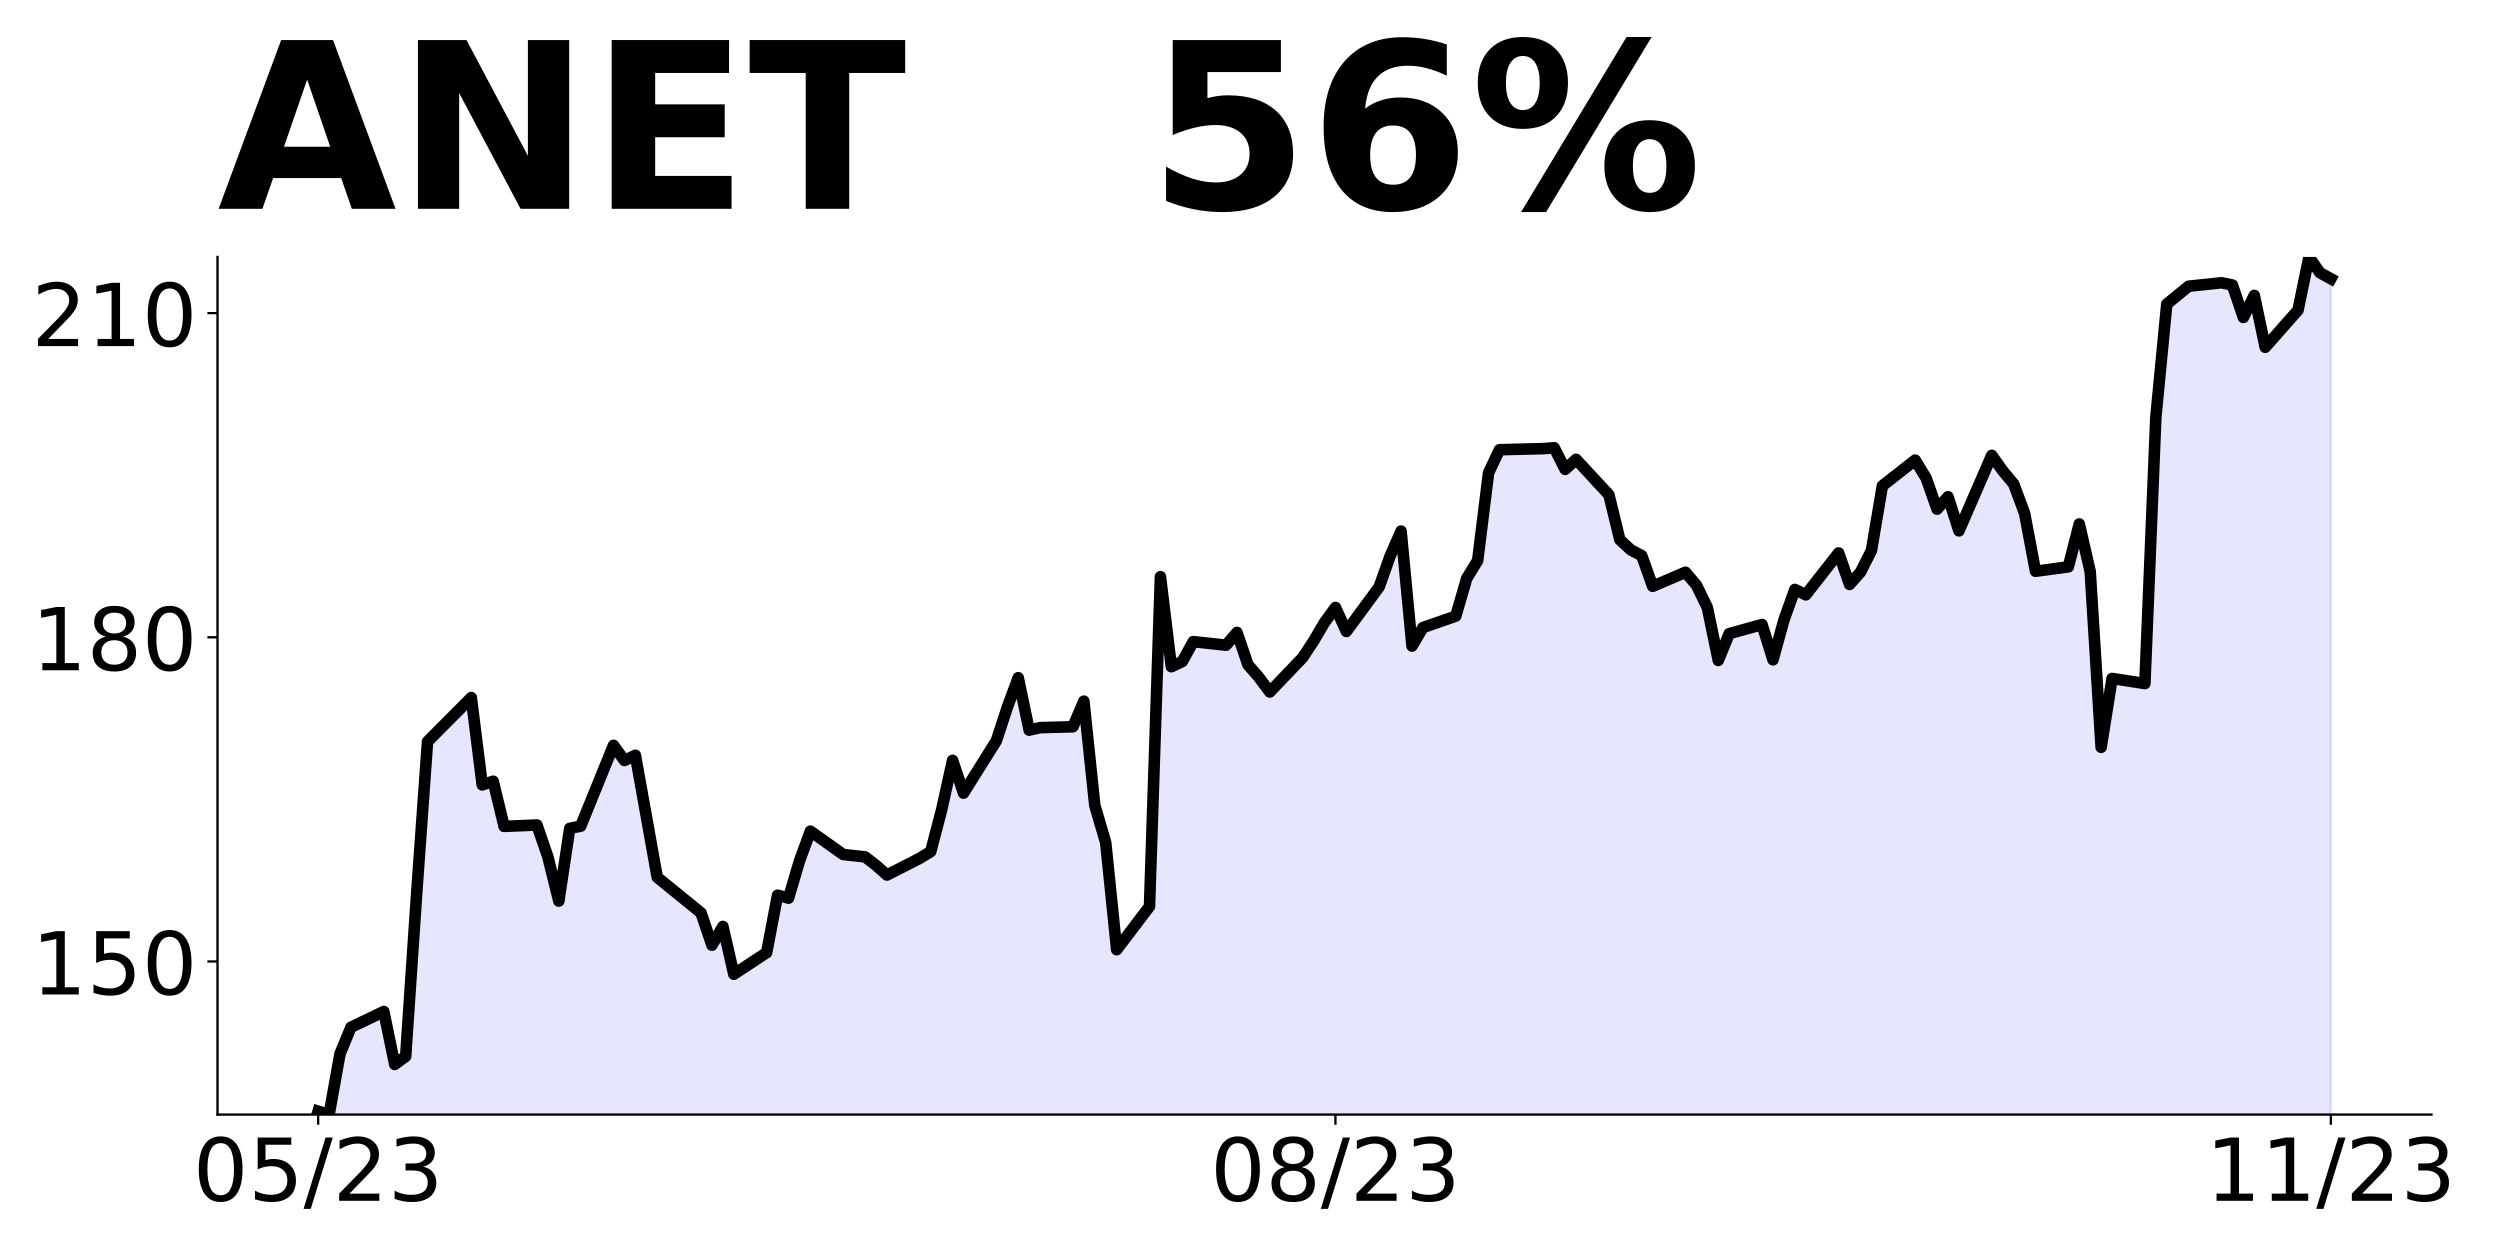
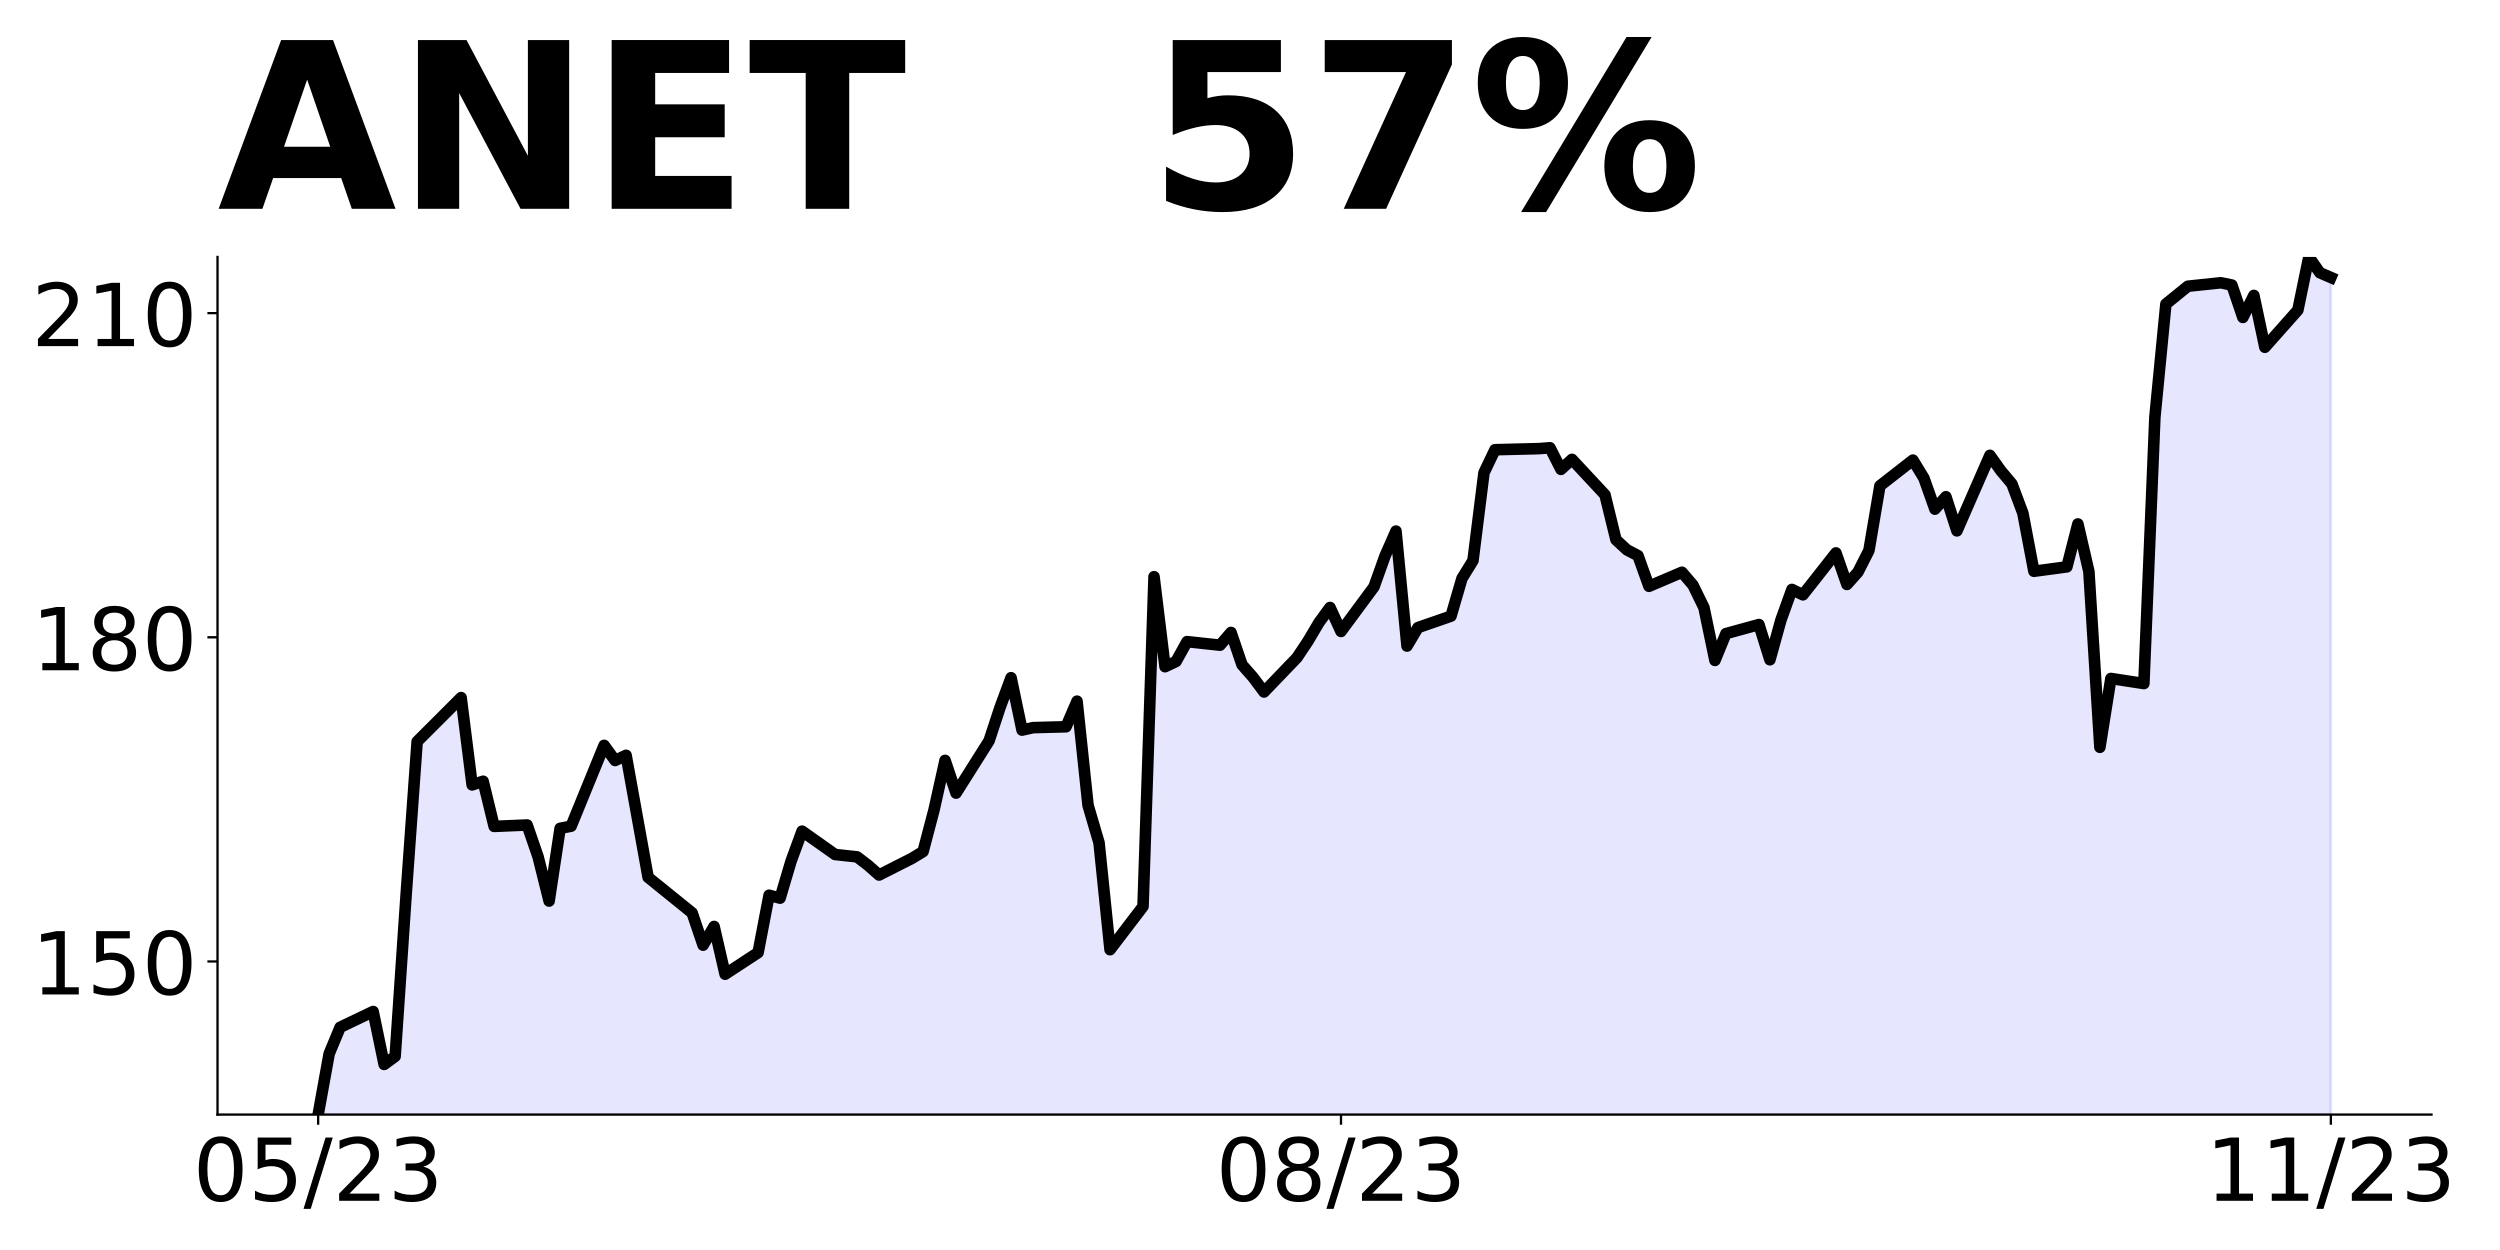
<svg xmlns="http://www.w3.org/2000/svg" xmlns:xlink="http://www.w3.org/1999/xlink" height="432pt" version="1.1" viewBox="0 0 864 432" width="864pt">
  <defs>
    <style type="text/css">
*{stroke-linecap:butt;stroke-linejoin:round;}
  </style>
  </defs>
  <g id="figure_1">
    <g id="patch_1">
      <path d="M 0 432  L 864 432  L 864 0  L 0 0  z " style="fill:none;" />
    </g>
    <g id="axes_1">
      <g id="patch_2">
        <path d="M 75.175 385.2  L 840.324 385.2  L 840.324 88.8  L 75.175 88.8  z " style="fill:none;" />
      </g>
      <g id="PolyCollection_1">
-         <path clip-path="url(#p2be122fcc5)" d="M 109.954 892.445  L 109.954 384.042  L 113.735 385.2  L 117.515 364.175  L 121.296 355.026  L 132.637 349.574  L 136.417 367.872  L 140.198 365.072  L 143.978 309.13  L 147.758 256.288  L 162.88 241.089  L 166.66 271.263  L 170.441 269.994  L 174.221 285.603  L 185.562 285.118  L 189.342 296.134  L 193.123 311.408  L 196.903 286.275  L 200.684 285.529  L 212.025 257.595  L 215.805 262.823  L 219.586 261.031  L 223.366 281.981  L 227.146 303.192  L 242.268 315.479  L 246.048 326.644  L 249.829 320.184  L 253.609 336.69  L 264.95 329.221  L 268.73 309.391  L 272.511 310.4  L 276.291 297.591  L 280.072 287.246  L 291.413 295.313  L 298.973 296.134  L 302.754 299.047  L 306.534 302.408  L 317.875 296.62  L 321.656 294.305  L 325.436 279.852  L 329.217 262.786  L 332.997 274.101  L 344.338 256.027  L 348.118 244.488  L 351.899 234.218  L 355.679 252.33  L 359.46 251.471  L 370.801 251.172  L 374.581 242.322  L 378.361 278.321  L 382.142 291.242  L 385.922 328.213  L 397.263 313.275  L 401.044 199.301  L 404.824 230.409  L 408.604 228.616  L 412.385 221.745  L 423.726 222.977  L 427.506 218.571  L 431.287 229.737  L 435.067 234.068  L 438.848 239.147  L 450.189 227.272  L 453.969 221.558  L 457.749 215.135  L 461.53 209.944  L 465.31 218.235  L 476.651 202.811  L 480.432 192.168  L 484.212 183.542  L 487.992 223.276  L 491.773 216.89  L 503.114 212.932  L 506.894 199.899  L 510.675 193.737  L 514.455 163.376  L 518.236 155.422  L 533.357 155.048  L 537.137 154.75  L 540.918 162.218  L 544.698 158.745  L 556.039 170.994  L 559.82 186.529  L 563.6 190.04  L 567.38 192.019  L 571.161 202.625  L 582.502 197.77  L 586.282 202.214  L 590.063 209.982  L 593.843 228.243  L 597.623 218.981  L 608.965 215.845  L 612.745 228.019  L 616.525 214.276  L 620.306 203.708  L 624.086 205.575  L 635.427 191.085  L 639.208 201.99  L 642.988 197.733  L 646.768 190.264  L 650.549 167.895  L 661.89 159.007  L 665.67 165.243  L 669.451 175.961  L 673.231 171.667  L 677.011 183.467  L 688.353 157.364  L 692.133 162.704  L 695.913 167.223  L 699.694 177.38  L 703.474 197.434  L 714.815 195.903  L 718.596 181.077  L 722.376 197.509  L 726.156 258.267  L 729.937 234.479  L 741.278 236.234  L 745.058 144.181  L 748.839 105.082  L 752.619 101.945  L 756.399 98.92  L 767.741 97.725  L 771.521 98.509  L 775.301 109.713  L 779.082 102.094  L 782.862 120.02  L 794.203 107.173  L 797.984 88.8  L 801.764 94.252  L 805.544 96.325  L 805.544 892.445  L 805.544 892.445  L 801.764 892.445  L 797.984 892.445  L 794.203 892.445  L 782.862 892.445  L 779.082 892.445  L 775.301 892.445  L 771.521 892.445  L 767.741 892.445  L 756.399 892.445  L 752.619 892.445  L 748.839 892.445  L 745.058 892.445  L 741.278 892.445  L 729.937 892.445  L 726.156 892.445  L 722.376 892.445  L 718.596 892.445  L 714.815 892.445  L 703.474 892.445  L 699.694 892.445  L 695.913 892.445  L 692.133 892.445  L 688.353 892.445  L 677.011 892.445  L 673.231 892.445  L 669.451 892.445  L 665.67 892.445  L 661.89 892.445  L 650.549 892.445  L 646.768 892.445  L 642.988 892.445  L 639.208 892.445  L 635.427 892.445  L 624.086 892.445  L 620.306 892.445  L 616.525 892.445  L 612.745 892.445  L 608.965 892.445  L 597.623 892.445  L 593.843 892.445  L 590.063 892.445  L 586.282 892.445  L 582.502 892.445  L 571.161 892.445  L 567.38 892.445  L 563.6 892.445  L 559.82 892.445  L 556.039 892.445  L 544.698 892.445  L 540.918 892.445  L 537.137 892.445  L 533.357 892.445  L 518.236 892.445  L 514.455 892.445  L 510.675 892.445  L 506.894 892.445  L 503.114 892.445  L 491.773 892.445  L 487.992 892.445  L 484.212 892.445  L 480.432 892.445  L 476.651 892.445  L 465.31 892.445  L 461.53 892.445  L 457.749 892.445  L 453.969 892.445  L 450.189 892.445  L 438.848 892.445  L 435.067 892.445  L 431.287 892.445  L 427.506 892.445  L 423.726 892.445  L 412.385 892.445  L 408.604 892.445  L 404.824 892.445  L 401.044 892.445  L 397.263 892.445  L 385.922 892.445  L 382.142 892.445  L 378.361 892.445  L 374.581 892.445  L 370.801 892.445  L 359.46 892.445  L 355.679 892.445  L 351.899 892.445  L 348.118 892.445  L 344.338 892.445  L 332.997 892.445  L 329.217 892.445  L 325.436 892.445  L 321.656 892.445  L 317.875 892.445  L 306.534 892.445  L 302.754 892.445  L 298.973 892.445  L 291.413 892.445  L 280.072 892.445  L 276.291 892.445  L 272.511 892.445  L 268.73 892.445  L 264.95 892.445  L 253.609 892.445  L 249.829 892.445  L 246.048 892.445  L 242.268 892.445  L 227.146 892.445  L 223.366 892.445  L 219.586 892.445  L 215.805 892.445  L 212.025 892.445  L 200.684 892.445  L 196.903 892.445  L 193.123 892.445  L 189.342 892.445  L 185.562 892.445  L 174.221 892.445  L 170.441 892.445  L 166.66 892.445  L 162.88 892.445  L 147.758 892.445  L 143.978 892.445  L 140.198 892.445  L 136.417 892.445  L 132.637 892.445  L 121.296 892.445  L 117.515 892.445  L 113.735 892.445  L 109.954 892.445  z " style="fill:#0000ff;fill-opacity:0.1;stroke:#0000ff;stroke-opacity:0.1;" />
+         <path clip-path="url(#pa32a723fc8)" d="M 109.954 892.445  L 109.954 385.2  L 113.756 364.175  L 117.557 355.026  L 128.96 349.574  L 132.761 367.872  L 136.562 365.072  L 140.363 309.13  L 144.164 256.288  L 159.368 241.089  L 163.169 271.263  L 166.97 269.994  L 170.771 285.603  L 182.174 285.118  L 185.975 296.134  L 189.776 311.408  L 193.577 286.275  L 197.378 285.529  L 208.781 257.595  L 212.583 262.823  L 216.384 261.031  L 220.185 281.981  L 223.986 303.192  L 239.19 315.479  L 242.991 326.644  L 246.792 320.184  L 250.593 336.69  L 261.996 329.221  L 265.797 309.391  L 269.598 310.4  L 273.399 297.591  L 277.2 287.246  L 288.603 295.313  L 296.205 296.134  L 300.006 299.047  L 303.807 302.408  L 315.211 296.62  L 319.012 294.305  L 322.813 279.852  L 326.614 262.786  L 330.415 274.101  L 341.818 256.027  L 345.619 244.488  L 349.42 234.218  L 353.221 252.33  L 357.022 251.471  L 368.425 251.172  L 372.226 242.322  L 376.027 278.321  L 379.828 291.242  L 383.629 328.213  L 395.032 313.275  L 398.833 199.301  L 402.634 230.409  L 406.435 228.616  L 410.236 221.745  L 421.64 222.977  L 425.441 218.571  L 429.242 229.737  L 433.043 234.068  L 436.844 239.147  L 448.247 227.272  L 452.048 221.558  L 455.849 215.135  L 459.65 209.944  L 463.451 218.235  L 474.854 202.811  L 478.655 192.168  L 482.456 183.542  L 486.257 223.276  L 490.058 216.89  L 501.461 212.932  L 505.262 199.899  L 509.063 193.737  L 512.864 163.376  L 516.666 155.422  L 531.87 155.048  L 535.671 154.75  L 539.472 162.218  L 543.273 158.745  L 554.676 170.994  L 558.477 186.529  L 562.278 190.04  L 566.079 192.019  L 569.88 202.625  L 581.283 197.77  L 585.084 202.214  L 588.885 209.982  L 592.686 228.243  L 596.487 218.981  L 607.89 215.845  L 611.691 228.019  L 615.492 214.276  L 619.294 203.708  L 623.095 205.575  L 634.498 191.085  L 638.299 201.99  L 642.1 197.733  L 645.901 190.264  L 649.702 167.895  L 661.105 159.007  L 664.906 165.243  L 668.707 175.961  L 672.508 171.667  L 676.309 183.467  L 687.712 157.364  L 691.513 162.704  L 695.314 167.223  L 699.115 177.38  L 702.916 197.434  L 714.319 195.903  L 718.121 181.077  L 721.922 197.509  L 725.723 258.267  L 729.524 234.479  L 740.927 236.234  L 744.728 144.181  L 748.529 105.082  L 752.33 101.945  L 756.131 98.92  L 767.534 97.725  L 771.335 98.509  L 775.136 109.713  L 778.937 102.094  L 782.738 120.02  L 794.141 107.173  L 797.942 88.8  L 801.743 94.252  L 805.544 95.895  L 805.544 892.445  L 805.544 892.445  L 801.743 892.445  L 797.942 892.445  L 794.141 892.445  L 782.738 892.445  L 778.937 892.445  L 775.136 892.445  L 771.335 892.445  L 767.534 892.445  L 756.131 892.445  L 752.33 892.445  L 748.529 892.445  L 744.728 892.445  L 740.927 892.445  L 729.524 892.445  L 725.723 892.445  L 721.922 892.445  L 718.121 892.445  L 714.319 892.445  L 702.916 892.445  L 699.115 892.445  L 695.314 892.445  L 691.513 892.445  L 687.712 892.445  L 676.309 892.445  L 672.508 892.445  L 668.707 892.445  L 664.906 892.445  L 661.105 892.445  L 649.702 892.445  L 645.901 892.445  L 642.1 892.445  L 638.299 892.445  L 634.498 892.445  L 623.095 892.445  L 619.294 892.445  L 615.492 892.445  L 611.691 892.445  L 607.89 892.445  L 596.487 892.445  L 592.686 892.445  L 588.885 892.445  L 585.084 892.445  L 581.283 892.445  L 569.88 892.445  L 566.079 892.445  L 562.278 892.445  L 558.477 892.445  L 554.676 892.445  L 543.273 892.445  L 539.472 892.445  L 535.671 892.445  L 531.87 892.445  L 516.666 892.445  L 512.864 892.445  L 509.063 892.445  L 505.262 892.445  L 501.461 892.445  L 490.058 892.445  L 486.257 892.445  L 482.456 892.445  L 478.655 892.445  L 474.854 892.445  L 463.451 892.445  L 459.65 892.445  L 455.849 892.445  L 452.048 892.445  L 448.247 892.445  L 436.844 892.445  L 433.043 892.445  L 429.242 892.445  L 425.441 892.445  L 421.64 892.445  L 410.236 892.445  L 406.435 892.445  L 402.634 892.445  L 398.833 892.445  L 395.032 892.445  L 383.629 892.445  L 379.828 892.445  L 376.027 892.445  L 372.226 892.445  L 368.425 892.445  L 357.022 892.445  L 353.221 892.445  L 349.42 892.445  L 345.619 892.445  L 341.818 892.445  L 330.415 892.445  L 326.614 892.445  L 322.813 892.445  L 319.012 892.445  L 315.211 892.445  L 303.807 892.445  L 300.006 892.445  L 296.205 892.445  L 288.603 892.445  L 277.2 892.445  L 273.399 892.445  L 269.598 892.445  L 265.797 892.445  L 261.996 892.445  L 250.593 892.445  L 246.792 892.445  L 242.991 892.445  L 239.19 892.445  L 223.986 892.445  L 220.185 892.445  L 216.384 892.445  L 212.583 892.445  L 208.781 892.445  L 197.378 892.445  L 193.577 892.445  L 189.776 892.445  L 185.975 892.445  L 182.174 892.445  L 170.771 892.445  L 166.97 892.445  L 163.169 892.445  L 159.368 892.445  L 144.164 892.445  L 140.363 892.445  L 136.562 892.445  L 132.761 892.445  L 128.96 892.445  L 117.557 892.445  L 113.756 892.445  L 109.954 892.445  z " style="fill:#0000ff;fill-opacity:0.1;stroke:#0000ff;stroke-opacity:0.1;" />
      </g>
      <g id="matplotlib.axis_1">
        <g id="xtick_1">
          <g id="line2d_1">
            <defs>
-               <path d="M 0 0  L 0 3.5  " id="mb9c812450d" style="stroke:#000000;stroke-width:0.8;" />
+               <path d="M 0 0  L 0 3.5  " id="m1903fc4c76" style="stroke:#000000;stroke-width:0.8;" />
            </defs>
            <g>
-               <use style="stroke:#000000;stroke-width:0.8;" x="109.954" xlink:href="#mb9c812450d" y="385.2" />
+               <use style="stroke:#000000;stroke-width:0.8;" x="109.954" xlink:href="#m1903fc4c76" y="385.2" />
            </g>
          </g>
          <g id="text_1">
            <defs>
              <path d="M 31.781 66.406  Q 24.172 66.406 20.328 58.906  Q 16.5 51.422 16.5 36.375  Q 16.5 21.391 20.328 13.891  Q 24.172 6.391 31.781 6.391  Q 39.453 6.391 43.281 13.891  Q 47.125 21.391 47.125 36.375  Q 47.125 51.422 43.281 58.906  Q 39.453 66.406 31.781 66.406  z M 31.781 74.219  Q 44.047 74.219 50.516 64.516  Q 56.984 54.828 56.984 36.375  Q 56.984 17.969 50.516 8.266  Q 44.047 -1.422 31.781 -1.422  Q 19.531 -1.422 13.062 8.266  Q 6.594 17.969 6.594 36.375  Q 6.594 54.828 13.062 64.516  Q 19.531 74.219 31.781 74.219  z " id="DejaVuSans-48" />
              <path d="M 10.797 72.906  L 49.516 72.906  L 49.516 64.594  L 19.828 64.594  L 19.828 46.734  Q 21.969 47.469 24.109 47.828  Q 26.266 48.188 28.422 48.188  Q 40.625 48.188 47.75 41.5  Q 54.891 34.812 54.891 23.391  Q 54.891 11.625 47.562 5.094  Q 40.234 -1.422 26.906 -1.422  Q 22.312 -1.422 17.547 -0.641  Q 12.797 0.141 7.719 1.703  L 7.719 11.625  Q 12.109 9.234 16.797 8.062  Q 21.484 6.891 26.703 6.891  Q 35.156 6.891 40.078 11.328  Q 45.016 15.766 45.016 23.391  Q 45.016 31 40.078 35.438  Q 35.156 39.891 26.703 39.891  Q 22.75 39.891 18.812 39.016  Q 14.891 38.141 10.797 36.281  z " id="DejaVuSans-53" />
              <path d="M 25.391 72.906  L 33.688 72.906  L 8.297 -9.281  L 0 -9.281  z " id="DejaVuSans-47" />
              <path d="M 19.188 8.297  L 53.609 8.297  L 53.609 0  L 7.328 0  L 7.328 8.297  Q 12.938 14.109 22.625 23.891  Q 32.328 33.688 34.812 36.531  Q 39.547 41.844 41.422 45.531  Q 43.312 49.219 43.312 52.781  Q 43.312 58.594 39.234 62.25  Q 35.156 65.922 28.609 65.922  Q 23.969 65.922 18.812 64.312  Q 13.672 62.703 7.812 59.422  L 7.812 69.391  Q 13.766 71.781 18.938 73  Q 24.125 74.219 28.422 74.219  Q 39.75 74.219 46.484 68.547  Q 53.219 62.891 53.219 53.422  Q 53.219 48.922 51.531 44.891  Q 49.859 40.875 45.406 35.406  Q 44.188 33.984 37.641 27.219  Q 31.109 20.453 19.188 8.297  z " id="DejaVuSans-50" />
              <path d="M 40.578 39.312  Q 47.656 37.797 51.625 33  Q 55.609 28.219 55.609 21.188  Q 55.609 10.406 48.188 4.484  Q 40.766 -1.422 27.094 -1.422  Q 22.516 -1.422 17.656 -0.516  Q 12.797 0.391 7.625 2.203  L 7.625 11.719  Q 11.719 9.328 16.594 8.109  Q 21.484 6.891 26.812 6.891  Q 36.078 6.891 40.938 10.547  Q 45.797 14.203 45.797 21.188  Q 45.797 27.641 41.281 31.266  Q 36.766 34.906 28.719 34.906  L 20.219 34.906  L 20.219 43.016  L 29.109 43.016  Q 36.375 43.016 40.234 45.922  Q 44.094 48.828 44.094 54.297  Q 44.094 59.906 40.109 62.906  Q 36.141 65.922 28.719 65.922  Q 24.656 65.922 20.016 65.031  Q 15.375 64.156 9.812 62.312  L 9.812 71.094  Q 15.438 72.656 20.344 73.438  Q 25.25 74.219 29.594 74.219  Q 40.828 74.219 47.359 69.109  Q 53.906 64.016 53.906 55.328  Q 53.906 49.266 50.438 45.094  Q 46.969 40.922 40.578 39.312  z " id="DejaVuSans-51" />
            </defs>
            <g transform="translate(66.72637 414.9953)scale(0.3 -0.3)">
              <use xlink:href="#DejaVuSans-48" />
              <use x="63.623" xlink:href="#DejaVuSans-53" />
              <use x="127.246" xlink:href="#DejaVuSans-47" />
              <use x="160.938" xlink:href="#DejaVuSans-50" />
              <use x="224.561" xlink:href="#DejaVuSans-51" />
            </g>
          </g>
        </g>
        <g id="xtick_2">
          <g id="line2d_2">
            <g>
-               <use style="stroke:#000000;stroke-width:0.8;" x="461.53" xlink:href="#mb9c812450d" y="385.2" />
+               <use style="stroke:#000000;stroke-width:0.8;" x="463.451" xlink:href="#m1903fc4c76" y="385.2" />
            </g>
          </g>
          <g id="text_2">
            <defs>
              <path d="M 31.781 34.625  Q 24.75 34.625 20.719 30.859  Q 16.703 27.094 16.703 20.516  Q 16.703 13.922 20.719 10.156  Q 24.75 6.391 31.781 6.391  Q 38.812 6.391 42.859 10.172  Q 46.922 13.969 46.922 20.516  Q 46.922 27.094 42.891 30.859  Q 38.875 34.625 31.781 34.625  z M 21.922 38.812  Q 15.578 40.375 12.031 44.719  Q 8.5 49.078 8.5 55.328  Q 8.5 64.062 14.719 69.141  Q 20.953 74.219 31.781 74.219  Q 42.672 74.219 48.875 69.141  Q 55.078 64.062 55.078 55.328  Q 55.078 49.078 51.531 44.719  Q 48 40.375 41.703 38.812  Q 48.828 37.156 52.797 32.312  Q 56.781 27.484 56.781 20.516  Q 56.781 9.906 50.312 4.234  Q 43.844 -1.422 31.781 -1.422  Q 19.734 -1.422 13.25 4.234  Q 6.781 9.906 6.781 20.516  Q 6.781 27.484 10.781 32.312  Q 14.797 37.156 21.922 38.812  z M 18.312 54.391  Q 18.312 48.734 21.844 45.562  Q 25.391 42.391 31.781 42.391  Q 38.141 42.391 41.719 45.562  Q 45.312 48.734 45.312 54.391  Q 45.312 60.062 41.719 63.234  Q 38.141 66.406 31.781 66.406  Q 25.391 66.406 21.844 63.234  Q 18.312 60.062 18.312 54.391  z " id="DejaVuSans-56" />
            </defs>
-             <g transform="translate(418.3017 414.9953)scale(0.3 -0.3)">
+             <g transform="translate(420.2229 414.9953)scale(0.3 -0.3)">
              <use xlink:href="#DejaVuSans-48" />
              <use x="63.623" xlink:href="#DejaVuSans-56" />
              <use x="127.246" xlink:href="#DejaVuSans-47" />
              <use x="160.938" xlink:href="#DejaVuSans-50" />
              <use x="224.561" xlink:href="#DejaVuSans-51" />
            </g>
          </g>
        </g>
        <g id="xtick_3">
          <g id="line2d_3">
            <g>
-               <use style="stroke:#000000;stroke-width:0.8;" x="805.544" xlink:href="#mb9c812450d" y="385.2" />
+               <use style="stroke:#000000;stroke-width:0.8;" x="805.544" xlink:href="#m1903fc4c76" y="385.2" />
            </g>
          </g>
          <g id="text_3">
            <defs>
              <path d="M 12.406 8.297  L 28.516 8.297  L 28.516 63.922  L 10.984 60.406  L 10.984 69.391  L 28.422 72.906  L 38.281 72.906  L 38.281 8.297  L 54.391 8.297  L 54.391 0  L 12.406 0  z " id="DejaVuSans-49" />
            </defs>
            <g transform="translate(762.3162 414.9953)scale(0.3 -0.3)">
              <use xlink:href="#DejaVuSans-49" />
              <use x="63.623" xlink:href="#DejaVuSans-49" />
              <use x="127.246" xlink:href="#DejaVuSans-47" />
              <use x="160.938" xlink:href="#DejaVuSans-50" />
              <use x="224.561" xlink:href="#DejaVuSans-51" />
            </g>
          </g>
        </g>
      </g>
      <g id="matplotlib.axis_2">
        <g id="ytick_1">
          <g id="line2d_4">
            <defs>
-               <path d="M 0 0  L -3.5 0  " id="m4a7eaeb6c6" style="stroke:#000000;stroke-width:0.8;" />
+               <path d="M 0 0  L -3.5 0  " id="mafd2c96d6e" style="stroke:#000000;stroke-width:0.8;" />
            </defs>
            <g>
-               <use style="stroke:#000000;stroke-width:0.8;" x="75.175" xlink:href="#m4a7eaeb6c6" y="332.283" />
+               <use style="stroke:#000000;stroke-width:0.8;" x="75.175" xlink:href="#mafd2c96d6e" y="332.283" />
            </g>
          </g>
          <g id="text_4">
            <g transform="translate(10.9125 343.6811)scale(0.3 -0.3)">
              <use xlink:href="#DejaVuSans-49" />
              <use x="63.623" xlink:href="#DejaVuSans-53" />
              <use x="127.246" xlink:href="#DejaVuSans-48" />
            </g>
          </g>
        </g>
        <g id="ytick_2">
          <g id="line2d_5">
            <g>
-               <use style="stroke:#000000;stroke-width:0.8;" x="75.175" xlink:href="#m4a7eaeb6c6" y="220.251" />
+               <use style="stroke:#000000;stroke-width:0.8;" x="75.175" xlink:href="#mafd2c96d6e" y="220.251" />
            </g>
          </g>
          <g id="text_5">
            <g transform="translate(10.9125 231.6488)scale(0.3 -0.3)">
              <use xlink:href="#DejaVuSans-49" />
              <use x="63.623" xlink:href="#DejaVuSans-56" />
              <use x="127.246" xlink:href="#DejaVuSans-48" />
            </g>
          </g>
        </g>
        <g id="ytick_3">
          <g id="line2d_6">
            <g>
-               <use style="stroke:#000000;stroke-width:0.8;" x="75.175" xlink:href="#m4a7eaeb6c6" y="108.219" />
+               <use style="stroke:#000000;stroke-width:0.8;" x="75.175" xlink:href="#mafd2c96d6e" y="108.219" />
            </g>
          </g>
          <g id="text_6">
            <g transform="translate(10.9125 119.6166)scale(0.3 -0.3)">
              <use xlink:href="#DejaVuSans-50" />
              <use x="63.623" xlink:href="#DejaVuSans-49" />
              <use x="127.246" xlink:href="#DejaVuSans-48" />
            </g>
          </g>
        </g>
      </g>
      <g id="line2d_7">
-         <path clip-path="url(#p2be122fcc5)" d="M 109.954 384.042  L 113.735 385.2  L 117.515 364.175  L 121.296 355.026  L 132.637 349.574  L 136.417 367.872  L 140.198 365.072  L 143.978 309.13  L 147.758 256.288  L 162.88 241.089  L 166.66 271.263  L 170.441 269.994  L 174.221 285.603  L 185.562 285.118  L 189.342 296.134  L 193.123 311.408  L 196.903 286.275  L 200.684 285.529  L 212.025 257.595  L 215.805 262.823  L 219.586 261.031  L 227.146 303.192  L 242.268 315.479  L 246.048 326.644  L 249.829 320.184  L 253.609 336.69  L 264.95 329.221  L 268.73 309.391  L 272.511 310.4  L 276.291 297.591  L 280.072 287.246  L 291.413 295.313  L 298.973 296.134  L 302.754 299.047  L 306.534 302.408  L 317.875 296.62  L 321.656 294.305  L 325.436 279.852  L 329.217 262.786  L 332.997 274.101  L 344.338 256.027  L 348.118 244.488  L 351.899 234.218  L 355.679 252.33  L 359.46 251.471  L 370.801 251.172  L 374.581 242.322  L 378.361 278.321  L 382.142 291.242  L 385.922 328.213  L 397.263 313.275  L 401.044 199.301  L 404.824 230.409  L 408.604 228.616  L 412.385 221.745  L 423.726 222.977  L 427.506 218.571  L 431.287 229.737  L 435.067 234.068  L 438.848 239.147  L 450.189 227.272  L 453.969 221.558  L 457.749 215.135  L 461.53 209.944  L 465.31 218.235  L 476.651 202.811  L 480.432 192.168  L 484.212 183.542  L 487.992 223.276  L 491.773 216.89  L 503.114 212.932  L 506.894 199.899  L 510.675 193.737  L 514.455 163.376  L 518.236 155.422  L 533.357 155.048  L 537.137 154.75  L 540.918 162.218  L 544.698 158.745  L 556.039 170.994  L 559.82 186.529  L 563.6 190.04  L 567.38 192.019  L 571.161 202.625  L 582.502 197.77  L 586.282 202.214  L 590.063 209.982  L 593.843 228.243  L 597.623 218.981  L 608.965 215.845  L 612.745 228.019  L 616.525 214.276  L 620.306 203.708  L 624.086 205.575  L 635.427 191.085  L 639.208 201.99  L 642.988 197.733  L 646.768 190.264  L 650.549 167.895  L 661.89 159.007  L 665.67 165.243  L 669.451 175.961  L 673.231 171.667  L 677.011 183.467  L 688.353 157.364  L 692.133 162.704  L 695.913 167.223  L 699.694 177.38  L 703.474 197.434  L 714.815 195.903  L 718.596 181.077  L 722.376 197.509  L 726.156 258.267  L 729.937 234.479  L 741.278 236.234  L 745.058 144.181  L 748.839 105.082  L 756.399 98.92  L 767.741 97.725  L 771.521 98.509  L 775.301 109.713  L 779.082 102.094  L 782.862 120.02  L 794.203 107.173  L 797.984 88.8  L 801.764 94.252  L 805.544 96.325  L 805.544 96.325  " style="fill:none;stroke:#000000;stroke-linecap:square;stroke-width:4;" />
+         <path clip-path="url(#pa32a723fc8)" d="M 109.954 385.2  L 113.756 364.175  L 117.557 355.026  L 128.96 349.574  L 132.761 367.872  L 136.562 365.072  L 140.363 309.13  L 144.164 256.288  L 159.368 241.089  L 163.169 271.263  L 166.97 269.994  L 170.771 285.603  L 182.174 285.118  L 185.975 296.134  L 189.776 311.408  L 193.577 286.275  L 197.378 285.529  L 208.781 257.595  L 212.583 262.823  L 216.384 261.031  L 223.986 303.192  L 239.19 315.479  L 242.991 326.644  L 246.792 320.184  L 250.593 336.69  L 261.996 329.221  L 265.797 309.391  L 269.598 310.4  L 273.399 297.591  L 277.2 287.246  L 288.603 295.313  L 296.205 296.134  L 300.006 299.047  L 303.807 302.408  L 315.211 296.62  L 319.012 294.305  L 322.813 279.852  L 326.614 262.786  L 330.415 274.101  L 341.818 256.027  L 345.619 244.488  L 349.42 234.218  L 353.221 252.33  L 357.022 251.471  L 368.425 251.172  L 372.226 242.322  L 376.027 278.321  L 379.828 291.242  L 383.629 328.213  L 395.032 313.275  L 398.833 199.301  L 402.634 230.409  L 406.435 228.616  L 410.236 221.745  L 421.64 222.977  L 425.441 218.571  L 429.242 229.737  L 433.043 234.068  L 436.844 239.147  L 448.247 227.272  L 452.048 221.558  L 455.849 215.135  L 459.65 209.944  L 463.451 218.235  L 474.854 202.811  L 478.655 192.168  L 482.456 183.542  L 486.257 223.276  L 490.058 216.89  L 501.461 212.932  L 505.262 199.899  L 509.063 193.737  L 512.864 163.376  L 516.666 155.422  L 531.87 155.048  L 535.671 154.75  L 539.472 162.218  L 543.273 158.745  L 554.676 170.994  L 558.477 186.529  L 562.278 190.04  L 566.079 192.019  L 569.88 202.625  L 581.283 197.77  L 585.084 202.214  L 588.885 209.982  L 592.686 228.243  L 596.487 218.981  L 607.89 215.845  L 611.691 228.019  L 615.492 214.276  L 619.294 203.708  L 623.095 205.575  L 634.498 191.085  L 638.299 201.99  L 642.1 197.733  L 645.901 190.264  L 649.702 167.895  L 661.105 159.007  L 664.906 165.243  L 668.707 175.961  L 672.508 171.667  L 676.309 183.467  L 687.712 157.364  L 691.513 162.704  L 695.314 167.223  L 699.115 177.38  L 702.916 197.434  L 714.319 195.903  L 718.121 181.077  L 721.922 197.509  L 725.723 258.267  L 729.524 234.479  L 740.927 236.234  L 744.728 144.181  L 748.529 105.082  L 756.131 98.92  L 767.534 97.725  L 771.335 98.509  L 775.136 109.713  L 778.937 102.094  L 782.738 120.02  L 794.141 107.173  L 797.942 88.8  L 801.743 94.252  L 805.544 95.895  L 805.544 95.895  " style="fill:none;stroke:#000000;stroke-linecap:square;stroke-width:4;" />
      </g>
      <g id="patch_3">
        <path d="M 75.175 385.2  L 75.175 88.8  " style="fill:none;stroke:#000000;stroke-linecap:square;stroke-linejoin:miter;stroke-width:0.8;" />
      </g>
      <g id="patch_4">
        <path d="M 75.175 385.2  L 840.324 385.2  " style="fill:none;stroke:#000000;stroke-linecap:square;stroke-linejoin:miter;stroke-width:0.8;" />
      </g>
      <g id="text_7">
        <defs>
          <path d="M 53.422 13.281  L 24.031 13.281  L 19.391 0  L 0.484 0  L 27.484 72.906  L 49.906 72.906  L 76.906 0  L 58.016 0  z M 28.719 26.812  L 48.688 26.812  L 38.719 55.812  z " id="DejaVuSans-Bold-65" />
          <path d="M 9.188 72.906  L 30.172 72.906  L 56.688 22.906  L 56.688 72.906  L 74.516 72.906  L 74.516 0  L 53.516 0  L 27 50  L 27 0  L 9.188 0  z " id="DejaVuSans-Bold-78" />
          <path d="M 9.188 72.906  L 59.906 72.906  L 59.906 58.688  L 27.984 58.688  L 27.984 45.125  L 58.016 45.125  L 58.016 30.906  L 27.984 30.906  L 27.984 14.203  L 60.984 14.203  L 60.984 0  L 9.188 0  z " id="DejaVuSans-Bold-69" />
          <path d="M 0.484 72.906  L 67.672 72.906  L 67.672 58.688  L 43.5 58.688  L 43.5 0  L 24.703 0  L 24.703 58.688  L 0.484 58.688  z " id="DejaVuSans-Bold-84" />
          <path id="DejaVuSans-Bold-32" />
          <path d="M 10.594 72.906  L 57.328 72.906  L 57.328 59.078  L 25.594 59.078  L 25.594 47.797  Q 27.734 48.391 29.906 48.703  Q 32.078 49.031 34.422 49.031  Q 47.75 49.031 55.172 42.359  Q 62.594 35.688 62.594 23.781  Q 62.594 11.969 54.516 5.266  Q 46.438 -1.422 32.078 -1.422  Q 25.875 -1.422 19.797 -0.219  Q 13.719 0.984 7.719 3.422  L 7.719 18.219  Q 13.672 14.797 19.016 13.078  Q 24.359 11.375 29.109 11.375  Q 35.938 11.375 39.859 14.719  Q 43.797 18.062 43.797 23.781  Q 43.797 29.547 39.859 32.859  Q 35.938 36.188 29.109 36.188  Q 25.047 36.188 20.453 35.125  Q 15.875 34.078 10.594 31.891  z " id="DejaVuSans-Bold-53" />
-           <path d="M 36.188 35.984  Q 31.25 35.984 28.781 32.781  Q 26.312 29.594 26.312 23.188  Q 26.312 16.797 28.781 13.594  Q 31.25 10.406 36.188 10.406  Q 41.156 10.406 43.625 13.594  Q 46.094 16.797 46.094 23.188  Q 46.094 29.594 43.625 32.781  Q 41.156 35.984 36.188 35.984  z M 59.422 71  L 59.422 57.516  Q 54.781 59.719 50.672 60.766  Q 46.578 61.812 42.672 61.812  Q 34.281 61.812 29.594 57.141  Q 24.906 52.484 24.125 43.312  Q 27.344 45.703 31.094 46.891  Q 34.859 48.094 39.312 48.094  Q 50.484 48.094 57.344 41.547  Q 64.203 35.016 64.203 24.422  Q 64.203 12.703 56.531 5.641  Q 48.875 -1.422 35.984 -1.422  Q 21.781 -1.422 13.984 8.172  Q 6.203 17.781 6.203 35.406  Q 6.203 53.469 15.312 63.797  Q 24.422 74.125 40.281 74.125  Q 45.312 74.125 50.047 73.344  Q 54.781 72.562 59.422 71  z " id="DejaVuSans-Bold-54" />
+           <path d="M 6.688 72.906  L 61.625 72.906  L 61.625 62.312  L 33.203 0  L 14.891 0  L 41.797 59.078  L 6.688 59.078  z " id="DejaVuSans-Bold-55" />
          <path d="M 77.484 30.078  Q 74.031 30.078 72.125 27.078  Q 70.219 24.078 70.219 18.5  Q 70.219 12.891 72.094 9.891  Q 73.969 6.891 77.484 6.891  Q 81 6.891 82.859 9.891  Q 84.719 12.891 84.719 18.5  Q 84.719 24.078 82.828 27.078  Q 80.953 30.078 77.484 30.078  z M 77.484 38.281  Q 86.578 38.281 91.797 33  Q 97.016 27.734 97.016 18.5  Q 97.016 9.281 91.797 3.922  Q 86.578 -1.422 77.484 -1.422  Q 68.406 -1.422 63.156 3.922  Q 57.906 9.281 57.906 18.5  Q 57.906 27.688 63.156 32.984  Q 68.406 38.281 77.484 38.281  z M 32.719 -1.422  L 21.922 -1.422  L 67.484 74.219  L 78.328 74.219  z M 22.703 74.219  Q 31.781 74.219 36.984 68.922  Q 42.188 63.625 42.188 54.391  Q 42.188 45.172 36.984 39.844  Q 31.781 34.516 22.703 34.516  Q 13.625 34.516 8.422 39.844  Q 3.219 45.172 3.219 54.391  Q 3.219 63.625 8.422 68.922  Q 13.625 74.219 22.703 74.219  z M 22.703 66.016  Q 19.188 66.016 17.281 62.984  Q 15.375 59.969 15.375 54.391  Q 15.375 48.781 17.281 45.719  Q 19.188 42.672 22.703 42.672  Q 26.219 42.672 28.094 45.719  Q 29.984 48.781 29.984 54.391  Q 29.984 59.969 28.078 62.984  Q 26.172 66.016 22.703 66.016  z " id="DejaVuSans-Bold-37" />
        </defs>
        <g transform="translate(75.175 72.1625)scale(0.8 -0.8)">
          <use xlink:href="#DejaVuSans-Bold-65" />
          <use x="77.393" xlink:href="#DejaVuSans-Bold-78" />
          <use x="161.084" xlink:href="#DejaVuSans-Bold-69" />
          <use x="229.395" xlink:href="#DejaVuSans-Bold-84" />
          <use x="297.607" xlink:href="#DejaVuSans-Bold-32" />
          <use x="332.422" xlink:href="#DejaVuSans-Bold-32" />
          <use x="367.236" xlink:href="#DejaVuSans-Bold-32" />
          <use x="402.051" xlink:href="#DejaVuSans-Bold-53" />
-           <use x="471.631" xlink:href="#DejaVuSans-Bold-54" />
+           <use x="471.631" xlink:href="#DejaVuSans-Bold-55" />
          <use x="541.211" xlink:href="#DejaVuSans-Bold-37" />
        </g>
      </g>
    </g>
  </g>
  <defs>
-     <clipPath id="p2be122fcc5">
+     <clipPath id="pa32a723fc8">
      <rect height="296.4" width="765.149" x="75.175" y="88.8" />
    </clipPath>
  </defs>
</svg>
